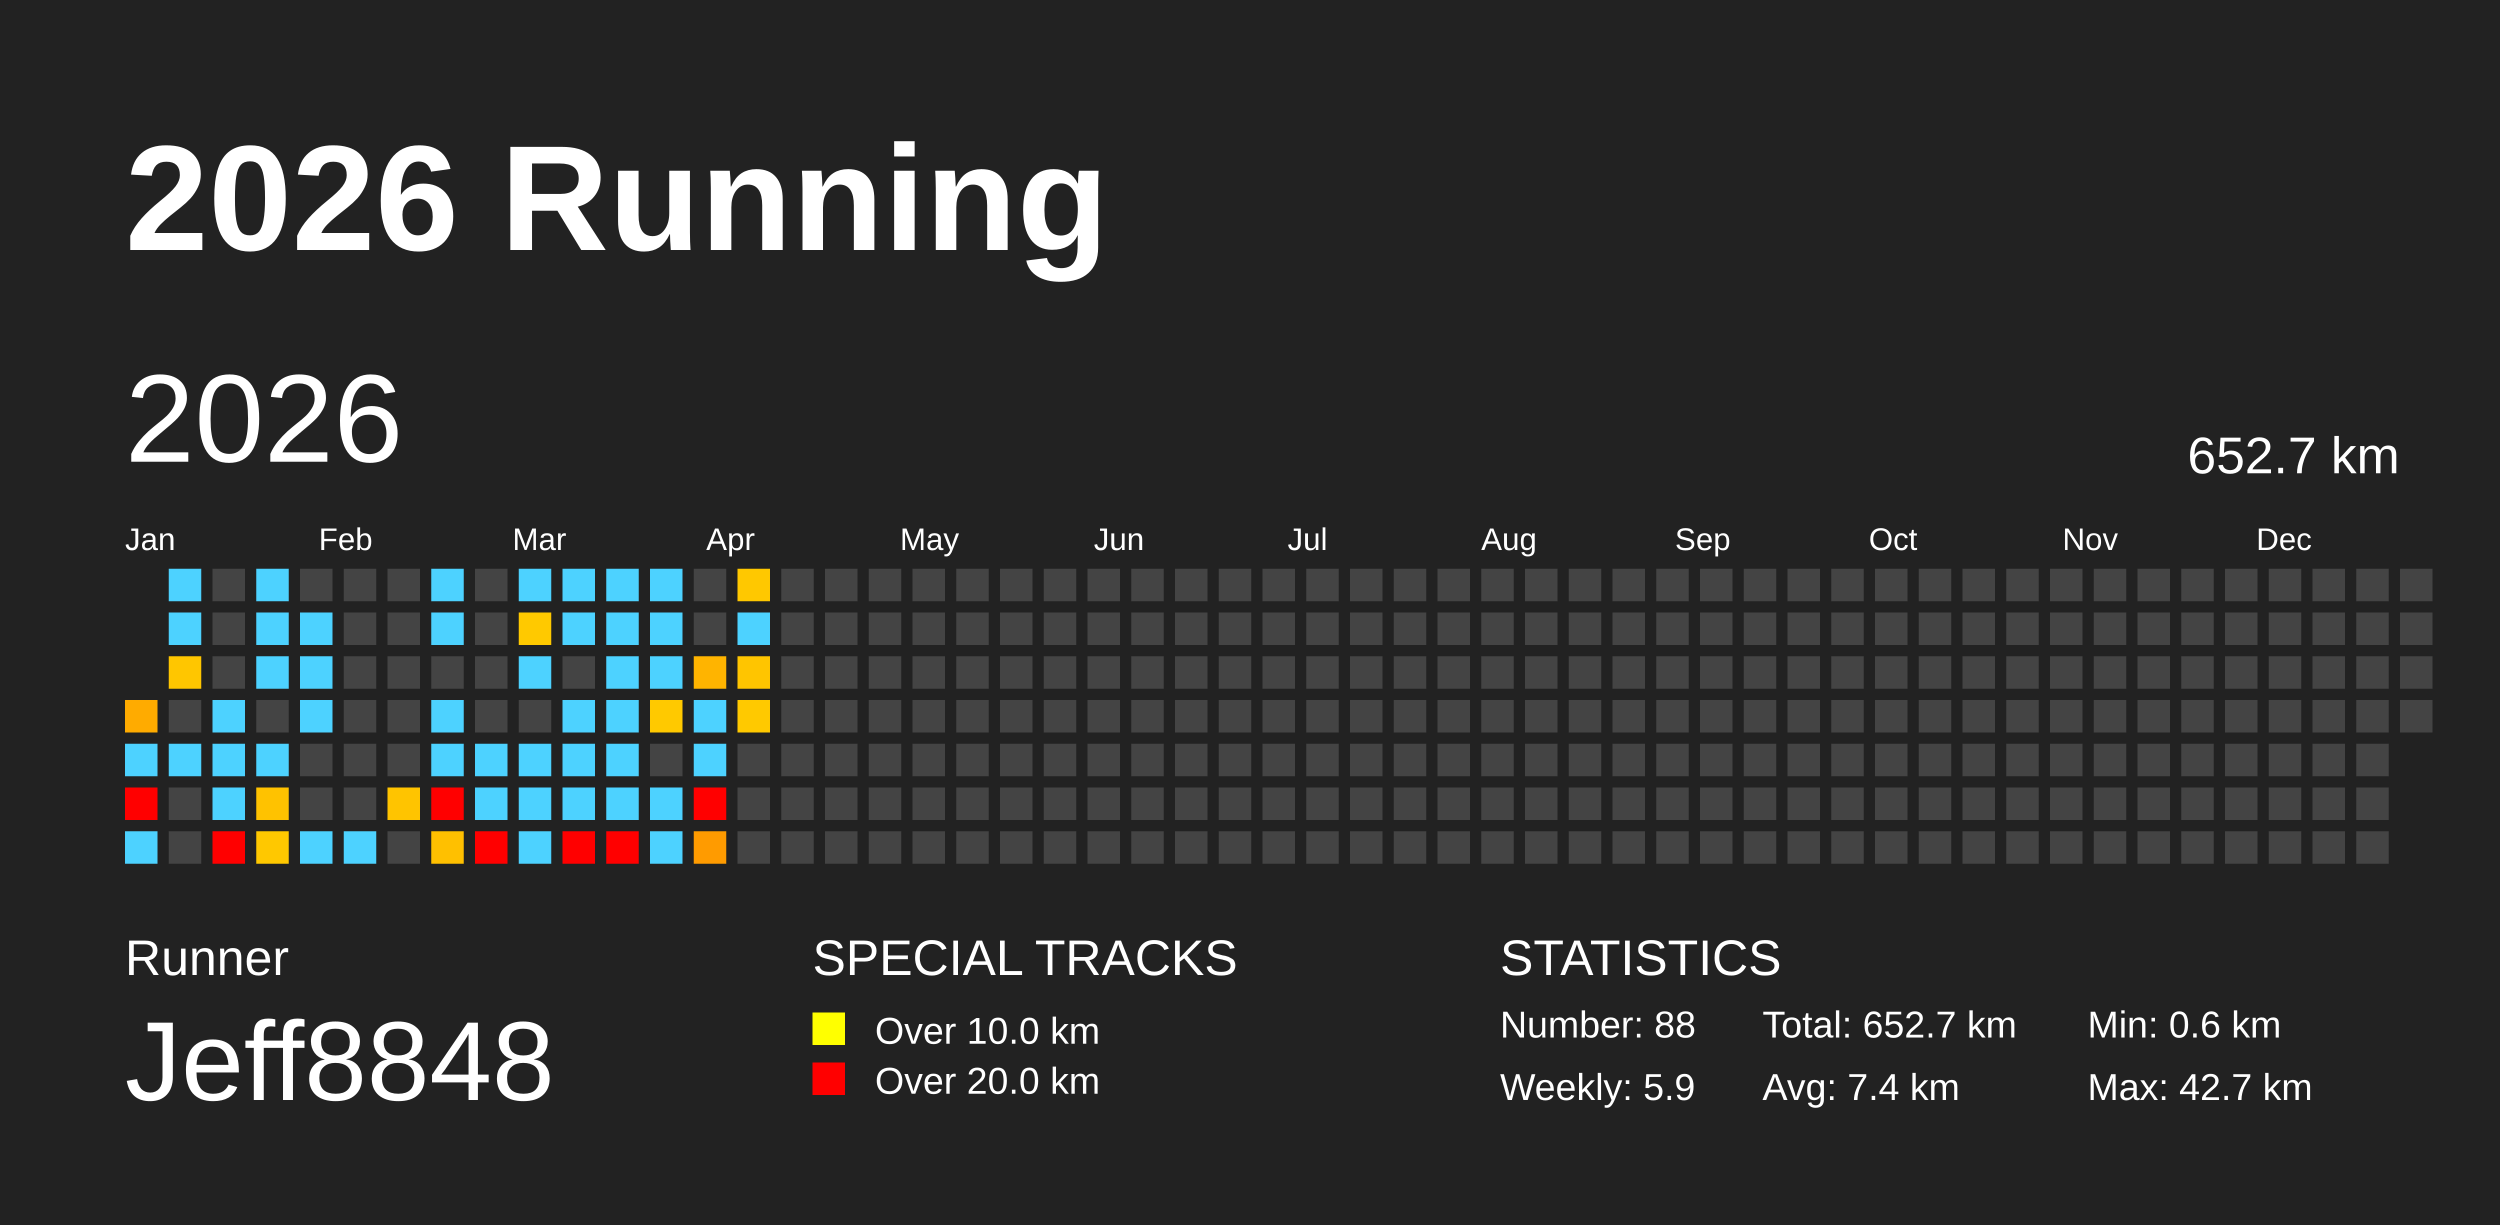
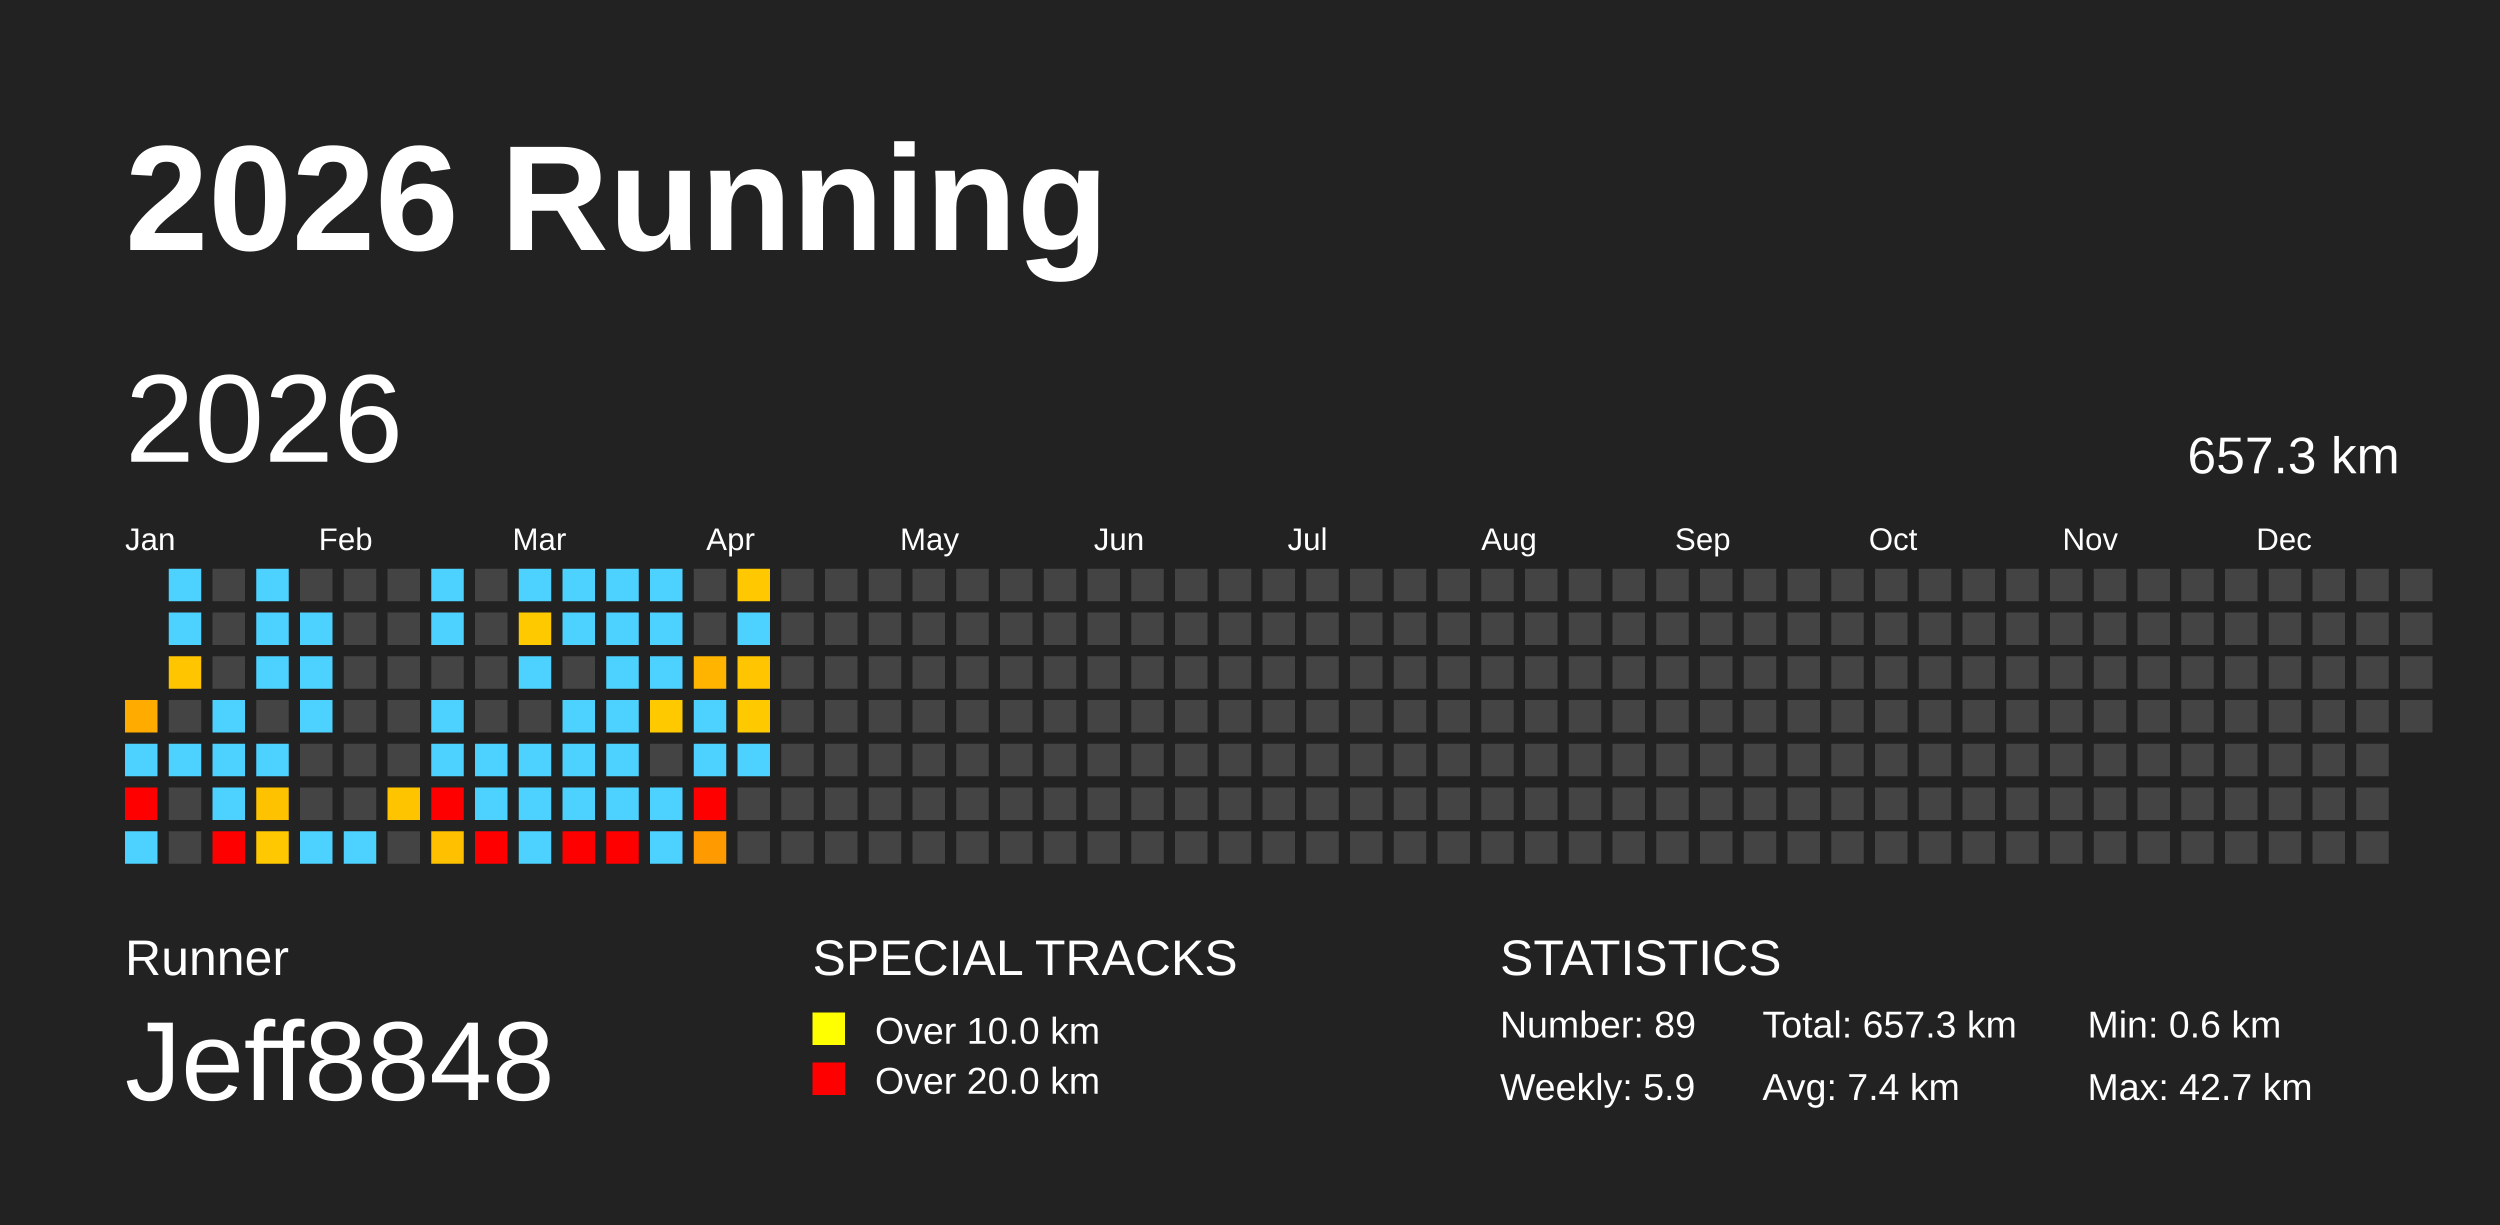
<svg xmlns="http://www.w3.org/2000/svg" baseProfile="full" height="98mm" version="1.1" viewBox="0,0,200,98" width="200mm">
  <defs />
  <rect fill="#222222" height="98" width="200" x="0" y="0" />
  <text fill="#FFFFFF" style="font-size:12px; font-family:Arial; font-weight:bold;" x="10" y="20">2026 Running</text>
  <text fill="#FFFFFF" style="font-size:4px; font-family:Arial" x="10" y="78">Runner</text>
  <text fill="#FFFFFF" style="font-size:9px; font-family:Arial" x="10" y="88">Jeff8848</text>
  <text fill="#FFFFFF" style="font-size:4px; font-family:Arial" x="65" y="78">SPECIAL TRACKS</text>
  <rect fill="yellow" height="2.6" width="2.6" x="65" y="81" />
  <text fill="#FFFFFF" style="font-size:3px; font-family:Arial" x="70" y="83.5">Over 10.0 km</text>
  <rect fill="red" height="2.6" width="2.6" x="65" y="85" />
  <text fill="#FFFFFF" style="font-size:3px; font-family:Arial" x="70" y="87.5">Over 20.0 km</text>
  <text fill="#FFFFFF" style="font-size:4px; font-family:Arial" x="120" y="78">STATISTICS</text>
-   <text fill="#FFFFFF" style="font-size:3px; font-family:Arial" x="120" y="83">Number: 88</text>
+   <text fill="#FFFFFF" style="font-size:3px; font-family:Arial" x="120" y="83">Number: 89</text>
  <text fill="#FFFFFF" style="font-size:3px; font-family:Arial" x="120" y="88">Weekly: 5.9</text>
-   <text fill="#FFFFFF" style="font-size:3px; font-family:Arial" x="141" y="83">Total: 652.7 km</text>
+   <text fill="#FFFFFF" style="font-size:3px; font-family:Arial" x="141" y="83">Total: 657.3 km</text>
  <text fill="#FFFFFF" style="font-size:3px; font-family:Arial" x="141" y="88">Avg: 7.4 km</text>
  <text fill="#FFFFFF" style="font-size:3px; font-family:Arial" x="167" y="83">Min: 0.6 km</text>
  <text fill="#FFFFFF" style="font-size:3px; font-family:Arial" x="167" y="88">Max: 42.7 km</text>
  <text dominant-baseline="hanging" fill="#FFFFFF" style="font-size:10.0px; font-family:Arial;" x="10" y="30">2026</text>
-   <text dominant-baseline="hanging" fill="#FFFFFF" style="font-size:4.125px; font-family:Arial;" x="175" y="35">652.7 km</text>
+   <text dominant-baseline="hanging" fill="#FFFFFF" style="font-size:4.125px; font-family:Arial;" x="175" y="35">657.3 km</text>
  <text fill="#FFFFFF" style="font-size:2.5px; font-family:Arial" x="10.0" y="44">Jan</text>
  <text fill="#FFFFFF" style="font-size:2.5px; font-family:Arial" x="25.5" y="44">Feb</text>
  <text fill="#FFFFFF" style="font-size:2.5px; font-family:Arial" x="41.0" y="44">Mar</text>
  <text fill="#FFFFFF" style="font-size:2.5px; font-family:Arial" x="56.5" y="44">Apr</text>
  <text fill="#FFFFFF" style="font-size:2.5px; font-family:Arial" x="72.0" y="44">May</text>
  <text fill="#FFFFFF" style="font-size:2.5px; font-family:Arial" x="87.5" y="44">Jun</text>
  <text fill="#FFFFFF" style="font-size:2.5px; font-family:Arial" x="103.0" y="44">Jul</text>
  <text fill="#FFFFFF" style="font-size:2.5px; font-family:Arial" x="118.5" y="44">Aug</text>
  <text fill="#FFFFFF" style="font-size:2.5px; font-family:Arial" x="134.0" y="44">Sep</text>
  <text fill="#FFFFFF" style="font-size:2.5px; font-family:Arial" x="149.5" y="44">Oct</text>
  <text fill="#FFFFFF" style="font-size:2.5px; font-family:Arial" x="165.0" y="44">Nov</text>
  <text fill="#FFFFFF" style="font-size:2.5px; font-family:Arial" x="180.5" y="44">Dec</text>
  <rect fill="#ffab00" height="2.6" width="2.6" x="10.0" y="56.0" />
  <rect fill="#4dd2ff" height="2.6" width="2.6" x="10.0" y="59.5" />
  <rect fill="red" height="2.6" width="2.6" x="10.0" y="63.0" />
  <rect fill="#4dd2ff" height="2.6" width="2.6" x="10.0" y="66.5" />
  <rect fill="#4dd2ff" height="2.6" width="2.6" x="13.5" y="45.5" />
  <rect fill="#4dd2ff" height="2.6" width="2.6" x="13.5" y="49.0" />
  <rect fill="#ffc600" height="2.6" width="2.6" x="13.5" y="52.5" />
  <rect fill="#444444" height="2.6" width="2.6" x="13.5" y="56.0" />
  <rect fill="#4dd2ff" height="2.6" width="2.6" x="13.5" y="59.5" />
  <rect fill="#444444" height="2.6" width="2.6" x="13.5" y="63.0" />
  <rect fill="#444444" height="2.6" width="2.6" x="13.5" y="66.5" />
  <rect fill="#444444" height="2.6" width="2.6" x="17.0" y="45.5" />
  <rect fill="#444444" height="2.6" width="2.6" x="17.0" y="49.0" />
  <rect fill="#444444" height="2.6" width="2.6" x="17.0" y="52.5" />
  <rect fill="#4dd2ff" height="2.6" width="2.6" x="17.0" y="56.0" />
  <rect fill="#4dd2ff" height="2.6" width="2.6" x="17.0" y="59.5" />
  <rect fill="#4dd2ff" height="2.6" width="2.6" x="17.0" y="63.0" />
  <rect fill="red" height="2.6" width="2.6" x="17.0" y="66.5" />
  <rect fill="#4dd2ff" height="2.6" width="2.6" x="20.5" y="45.5" />
  <rect fill="#4dd2ff" height="2.6" width="2.6" x="20.5" y="49.0" />
  <rect fill="#4dd2ff" height="2.6" width="2.6" x="20.5" y="52.5" />
  <rect fill="#444444" height="2.6" width="2.6" x="20.5" y="56.0" />
  <rect fill="#4dd2ff" height="2.6" width="2.6" x="20.5" y="59.5" />
  <rect fill="#ffc200" height="2.6" width="2.6" x="20.5" y="63.0" />
  <rect fill="#ffc800" height="2.6" width="2.6" x="20.5" y="66.5" />
  <rect fill="#444444" height="2.6" width="2.6" x="24.0" y="45.5" />
  <rect fill="#4dd2ff" height="2.6" width="2.6" x="24.0" y="49.0" />
  <rect fill="#4dd2ff" height="2.6" width="2.6" x="24.0" y="52.5" />
  <rect fill="#4dd2ff" height="2.6" width="2.6" x="24.0" y="56.0" />
  <rect fill="#444444" height="2.6" width="2.6" x="24.0" y="59.5" />
  <rect fill="#444444" height="2.6" width="2.6" x="24.0" y="63.0" />
  <rect fill="#4dd2ff" height="2.6" width="2.6" x="24.0" y="66.5" />
  <rect fill="#444444" height="2.6" width="2.6" x="27.5" y="45.5" />
  <rect fill="#444444" height="2.6" width="2.6" x="27.5" y="49.0" />
  <rect fill="#444444" height="2.6" width="2.6" x="27.5" y="52.5" />
  <rect fill="#444444" height="2.6" width="2.6" x="27.5" y="56.0" />
  <rect fill="#444444" height="2.6" width="2.6" x="27.5" y="59.5" />
  <rect fill="#444444" height="2.6" width="2.6" x="27.5" y="63.0" />
  <rect fill="#4dd2ff" height="2.6" width="2.6" x="27.5" y="66.5" />
  <rect fill="#444444" height="2.6" width="2.6" x="31.0" y="45.5" />
  <rect fill="#444444" height="2.6" width="2.6" x="31.0" y="49.0" />
  <rect fill="#444444" height="2.6" width="2.6" x="31.0" y="52.5" />
  <rect fill="#444444" height="2.6" width="2.6" x="31.0" y="56.0" />
  <rect fill="#444444" height="2.6" width="2.6" x="31.0" y="59.5" />
  <rect fill="#ffc400" height="2.6" width="2.6" x="31.0" y="63.0" />
  <rect fill="#444444" height="2.6" width="2.6" x="31.0" y="66.5" />
  <rect fill="#4dd2ff" height="2.6" width="2.6" x="34.5" y="45.5" />
  <rect fill="#4dd2ff" height="2.6" width="2.6" x="34.5" y="49.0" />
  <rect fill="#444444" height="2.6" width="2.6" x="34.5" y="52.5" />
  <rect fill="#4dd2ff" height="2.6" width="2.6" x="34.5" y="56.0" />
  <rect fill="#4dd2ff" height="2.6" width="2.6" x="34.5" y="59.5" />
  <rect fill="red" height="2.6" width="2.6" x="34.5" y="63.0" />
  <rect fill="#ffc000" height="2.6" width="2.6" x="34.5" y="66.5" />
  <rect fill="#444444" height="2.6" width="2.6" x="38.0" y="45.5" />
  <rect fill="#444444" height="2.6" width="2.6" x="38.0" y="49.0" />
  <rect fill="#444444" height="2.6" width="2.6" x="38.0" y="52.5" />
  <rect fill="#444444" height="2.6" width="2.6" x="38.0" y="56.0" />
  <rect fill="#4dd2ff" height="2.6" width="2.6" x="38.0" y="59.5" />
  <rect fill="#4dd2ff" height="2.6" width="2.6" x="38.0" y="63.0" />
  <rect fill="red" height="2.6" width="2.6" x="38.0" y="66.5" />
  <rect fill="#4dd2ff" height="2.6" width="2.6" x="41.5" y="45.5" />
  <rect fill="#ffc900" height="2.6" width="2.6" x="41.5" y="49.0" />
  <rect fill="#4dd2ff" height="2.6" width="2.6" x="41.5" y="52.5" />
  <rect fill="#444444" height="2.6" width="2.6" x="41.5" y="56.0" />
  <rect fill="#4dd2ff" height="2.6" width="2.6" x="41.5" y="59.5" />
  <rect fill="#4dd2ff" height="2.6" width="2.6" x="41.5" y="63.0" />
  <rect fill="#4dd2ff" height="2.6" width="2.6" x="41.5" y="66.5" />
  <rect fill="#4dd2ff" height="2.6" width="2.6" x="45.0" y="45.5" />
  <rect fill="#4dd2ff" height="2.6" width="2.6" x="45.0" y="49.0" />
  <rect fill="#444444" height="2.6" width="2.6" x="45.0" y="52.5" />
  <rect fill="#4dd2ff" height="2.6" width="2.6" x="45.0" y="56.0" />
  <rect fill="#4dd2ff" height="2.6" width="2.6" x="45.0" y="59.5" />
  <rect fill="#4dd2ff" height="2.6" width="2.6" x="45.0" y="63.0" />
  <rect fill="red" height="2.6" width="2.6" x="45.0" y="66.5" />
  <rect fill="#4dd2ff" height="2.6" width="2.6" x="48.5" y="45.5" />
  <rect fill="#4dd2ff" height="2.6" width="2.6" x="48.5" y="49.0" />
  <rect fill="#4dd2ff" height="2.6" width="2.6" x="48.5" y="52.5" />
  <rect fill="#4dd2ff" height="2.6" width="2.6" x="48.5" y="56.0" />
  <rect fill="#4dd2ff" height="2.6" width="2.6" x="48.5" y="59.5" />
  <rect fill="#4dd2ff" height="2.6" width="2.6" x="48.5" y="63.0" />
  <rect fill="red" height="2.6" width="2.6" x="48.5" y="66.5" />
  <rect fill="#4dd2ff" height="2.6" width="2.6" x="52.0" y="45.5" />
  <rect fill="#4dd2ff" height="2.6" width="2.6" x="52.0" y="49.0" />
  <rect fill="#4dd2ff" height="2.6" width="2.6" x="52.0" y="52.5" />
  <rect fill="#ffc900" height="2.6" width="2.6" x="52.0" y="56.0" />
  <rect fill="#444444" height="2.6" width="2.6" x="52.0" y="59.5" />
  <rect fill="#4dd2ff" height="2.6" width="2.6" x="52.0" y="63.0" />
  <rect fill="#4dd2ff" height="2.6" width="2.6" x="52.0" y="66.5" />
  <rect fill="#444444" height="2.6" width="2.6" x="55.5" y="45.5" />
  <rect fill="#444444" height="2.6" width="2.6" x="55.5" y="49.0" />
  <rect fill="#ffb400" height="2.6" width="2.6" x="55.5" y="52.5" />
  <rect fill="#4dd2ff" height="2.6" width="2.6" x="55.5" y="56.0" />
  <rect fill="#4dd2ff" height="2.6" width="2.6" x="55.5" y="59.5" />
  <rect fill="red" height="2.6" width="2.6" x="55.5" y="63.0" />
  <rect fill="#ff9b00" height="2.6" width="2.6" x="55.5" y="66.5" />
  <rect fill="#ffc800" height="2.6" width="2.6" x="59.0" y="45.5" />
  <rect fill="#4dd2ff" height="2.6" width="2.6" x="59.0" y="49.0" />
  <rect fill="#ffc500" height="2.6" width="2.6" x="59.0" y="52.5" />
  <rect fill="#ffc900" height="2.6" width="2.6" x="59.0" y="56.0" />
-   <rect fill="#444444" height="2.6" width="2.6" x="59.0" y="59.5" />
+   <rect fill="#4dd2ff" height="2.6" width="2.6" x="59.0" y="59.5" />
  <rect fill="#444444" height="2.6" width="2.6" x="59.0" y="63.0" />
  <rect fill="#444444" height="2.6" width="2.6" x="59.0" y="66.5" />
  <rect fill="#444444" height="2.6" width="2.6" x="62.5" y="45.5" />
  <rect fill="#444444" height="2.6" width="2.6" x="62.5" y="49.0" />
  <rect fill="#444444" height="2.6" width="2.6" x="62.5" y="52.5" />
  <rect fill="#444444" height="2.6" width="2.6" x="62.5" y="56.0" />
  <rect fill="#444444" height="2.6" width="2.6" x="62.5" y="59.5" />
  <rect fill="#444444" height="2.6" width="2.6" x="62.5" y="63.0" />
  <rect fill="#444444" height="2.6" width="2.6" x="62.5" y="66.5" />
  <rect fill="#444444" height="2.6" width="2.6" x="66.0" y="45.5" />
  <rect fill="#444444" height="2.6" width="2.6" x="66.0" y="49.0" />
  <rect fill="#444444" height="2.6" width="2.6" x="66.0" y="52.5" />
  <rect fill="#444444" height="2.6" width="2.6" x="66.0" y="56.0" />
  <rect fill="#444444" height="2.6" width="2.6" x="66.0" y="59.5" />
  <rect fill="#444444" height="2.6" width="2.6" x="66.0" y="63.0" />
  <rect fill="#444444" height="2.6" width="2.6" x="66.0" y="66.5" />
  <rect fill="#444444" height="2.6" width="2.6" x="69.5" y="45.5" />
  <rect fill="#444444" height="2.6" width="2.6" x="69.5" y="49.0" />
  <rect fill="#444444" height="2.6" width="2.6" x="69.5" y="52.5" />
  <rect fill="#444444" height="2.6" width="2.6" x="69.5" y="56.0" />
  <rect fill="#444444" height="2.6" width="2.6" x="69.5" y="59.5" />
  <rect fill="#444444" height="2.6" width="2.6" x="69.5" y="63.0" />
  <rect fill="#444444" height="2.6" width="2.6" x="69.5" y="66.5" />
  <rect fill="#444444" height="2.6" width="2.6" x="73.0" y="45.5" />
  <rect fill="#444444" height="2.6" width="2.6" x="73.0" y="49.0" />
  <rect fill="#444444" height="2.6" width="2.6" x="73.0" y="52.5" />
  <rect fill="#444444" height="2.6" width="2.6" x="73.0" y="56.0" />
  <rect fill="#444444" height="2.6" width="2.6" x="73.0" y="59.5" />
  <rect fill="#444444" height="2.6" width="2.6" x="73.0" y="63.0" />
  <rect fill="#444444" height="2.6" width="2.6" x="73.0" y="66.5" />
  <rect fill="#444444" height="2.6" width="2.6" x="76.5" y="45.5" />
  <rect fill="#444444" height="2.6" width="2.6" x="76.5" y="49.0" />
  <rect fill="#444444" height="2.6" width="2.6" x="76.5" y="52.5" />
  <rect fill="#444444" height="2.6" width="2.6" x="76.5" y="56.0" />
  <rect fill="#444444" height="2.6" width="2.6" x="76.5" y="59.5" />
  <rect fill="#444444" height="2.6" width="2.6" x="76.5" y="63.0" />
  <rect fill="#444444" height="2.6" width="2.6" x="76.5" y="66.5" />
  <rect fill="#444444" height="2.6" width="2.6" x="80.0" y="45.5" />
  <rect fill="#444444" height="2.6" width="2.6" x="80.0" y="49.0" />
  <rect fill="#444444" height="2.6" width="2.6" x="80.0" y="52.5" />
  <rect fill="#444444" height="2.6" width="2.6" x="80.0" y="56.0" />
  <rect fill="#444444" height="2.6" width="2.6" x="80.0" y="59.5" />
  <rect fill="#444444" height="2.6" width="2.6" x="80.0" y="63.0" />
  <rect fill="#444444" height="2.6" width="2.6" x="80.0" y="66.5" />
  <rect fill="#444444" height="2.6" width="2.6" x="83.5" y="45.5" />
  <rect fill="#444444" height="2.6" width="2.6" x="83.5" y="49.0" />
  <rect fill="#444444" height="2.6" width="2.6" x="83.5" y="52.5" />
  <rect fill="#444444" height="2.6" width="2.6" x="83.5" y="56.0" />
  <rect fill="#444444" height="2.6" width="2.6" x="83.5" y="59.5" />
  <rect fill="#444444" height="2.6" width="2.6" x="83.5" y="63.0" />
  <rect fill="#444444" height="2.6" width="2.6" x="83.5" y="66.5" />
  <rect fill="#444444" height="2.6" width="2.6" x="87.0" y="45.5" />
  <rect fill="#444444" height="2.6" width="2.6" x="87.0" y="49.0" />
  <rect fill="#444444" height="2.6" width="2.6" x="87.0" y="52.5" />
  <rect fill="#444444" height="2.6" width="2.6" x="87.0" y="56.0" />
  <rect fill="#444444" height="2.6" width="2.6" x="87.0" y="59.5" />
  <rect fill="#444444" height="2.6" width="2.6" x="87.0" y="63.0" />
  <rect fill="#444444" height="2.6" width="2.6" x="87.0" y="66.5" />
  <rect fill="#444444" height="2.6" width="2.6" x="90.5" y="45.5" />
  <rect fill="#444444" height="2.6" width="2.6" x="90.5" y="49.0" />
  <rect fill="#444444" height="2.6" width="2.6" x="90.5" y="52.5" />
  <rect fill="#444444" height="2.6" width="2.6" x="90.5" y="56.0" />
  <rect fill="#444444" height="2.6" width="2.6" x="90.5" y="59.5" />
  <rect fill="#444444" height="2.6" width="2.6" x="90.5" y="63.0" />
  <rect fill="#444444" height="2.6" width="2.6" x="90.5" y="66.5" />
  <rect fill="#444444" height="2.6" width="2.6" x="94.0" y="45.5" />
  <rect fill="#444444" height="2.6" width="2.6" x="94.0" y="49.0" />
  <rect fill="#444444" height="2.6" width="2.6" x="94.0" y="52.5" />
  <rect fill="#444444" height="2.6" width="2.6" x="94.0" y="56.0" />
  <rect fill="#444444" height="2.6" width="2.6" x="94.0" y="59.5" />
  <rect fill="#444444" height="2.6" width="2.6" x="94.0" y="63.0" />
  <rect fill="#444444" height="2.6" width="2.6" x="94.0" y="66.5" />
  <rect fill="#444444" height="2.6" width="2.6" x="97.5" y="45.5" />
  <rect fill="#444444" height="2.6" width="2.6" x="97.5" y="49.0" />
  <rect fill="#444444" height="2.6" width="2.6" x="97.5" y="52.5" />
  <rect fill="#444444" height="2.6" width="2.6" x="97.5" y="56.0" />
  <rect fill="#444444" height="2.6" width="2.6" x="97.5" y="59.5" />
  <rect fill="#444444" height="2.6" width="2.6" x="97.5" y="63.0" />
  <rect fill="#444444" height="2.6" width="2.6" x="97.5" y="66.5" />
  <rect fill="#444444" height="2.6" width="2.6" x="101.0" y="45.5" />
  <rect fill="#444444" height="2.6" width="2.6" x="101.0" y="49.0" />
  <rect fill="#444444" height="2.6" width="2.6" x="101.0" y="52.5" />
  <rect fill="#444444" height="2.6" width="2.6" x="101.0" y="56.0" />
  <rect fill="#444444" height="2.6" width="2.6" x="101.0" y="59.5" />
  <rect fill="#444444" height="2.6" width="2.6" x="101.0" y="63.0" />
  <rect fill="#444444" height="2.6" width="2.6" x="101.0" y="66.5" />
  <rect fill="#444444" height="2.6" width="2.6" x="104.5" y="45.5" />
  <rect fill="#444444" height="2.6" width="2.6" x="104.5" y="49.0" />
  <rect fill="#444444" height="2.6" width="2.6" x="104.5" y="52.5" />
  <rect fill="#444444" height="2.6" width="2.6" x="104.5" y="56.0" />
  <rect fill="#444444" height="2.6" width="2.6" x="104.5" y="59.5" />
  <rect fill="#444444" height="2.6" width="2.6" x="104.5" y="63.0" />
  <rect fill="#444444" height="2.6" width="2.6" x="104.5" y="66.5" />
  <rect fill="#444444" height="2.6" width="2.6" x="108.0" y="45.5" />
  <rect fill="#444444" height="2.6" width="2.6" x="108.0" y="49.0" />
  <rect fill="#444444" height="2.6" width="2.6" x="108.0" y="52.5" />
  <rect fill="#444444" height="2.6" width="2.6" x="108.0" y="56.0" />
  <rect fill="#444444" height="2.6" width="2.6" x="108.0" y="59.5" />
  <rect fill="#444444" height="2.6" width="2.6" x="108.0" y="63.0" />
  <rect fill="#444444" height="2.6" width="2.6" x="108.0" y="66.5" />
  <rect fill="#444444" height="2.6" width="2.6" x="111.5" y="45.5" />
  <rect fill="#444444" height="2.6" width="2.6" x="111.5" y="49.0" />
  <rect fill="#444444" height="2.6" width="2.6" x="111.5" y="52.5" />
  <rect fill="#444444" height="2.6" width="2.6" x="111.5" y="56.0" />
  <rect fill="#444444" height="2.6" width="2.6" x="111.5" y="59.5" />
  <rect fill="#444444" height="2.6" width="2.6" x="111.5" y="63.0" />
  <rect fill="#444444" height="2.6" width="2.6" x="111.5" y="66.5" />
  <rect fill="#444444" height="2.6" width="2.6" x="115.0" y="45.5" />
  <rect fill="#444444" height="2.6" width="2.6" x="115.0" y="49.0" />
  <rect fill="#444444" height="2.6" width="2.6" x="115.0" y="52.5" />
  <rect fill="#444444" height="2.6" width="2.6" x="115.0" y="56.0" />
  <rect fill="#444444" height="2.6" width="2.6" x="115.0" y="59.5" />
  <rect fill="#444444" height="2.6" width="2.6" x="115.0" y="63.0" />
  <rect fill="#444444" height="2.6" width="2.6" x="115.0" y="66.5" />
  <rect fill="#444444" height="2.6" width="2.6" x="118.5" y="45.5" />
  <rect fill="#444444" height="2.6" width="2.6" x="118.5" y="49.0" />
  <rect fill="#444444" height="2.6" width="2.6" x="118.5" y="52.5" />
  <rect fill="#444444" height="2.6" width="2.6" x="118.5" y="56.0" />
  <rect fill="#444444" height="2.6" width="2.6" x="118.5" y="59.5" />
  <rect fill="#444444" height="2.6" width="2.6" x="118.5" y="63.0" />
  <rect fill="#444444" height="2.6" width="2.6" x="118.5" y="66.5" />
  <rect fill="#444444" height="2.6" width="2.6" x="122.0" y="45.5" />
  <rect fill="#444444" height="2.6" width="2.6" x="122.0" y="49.0" />
  <rect fill="#444444" height="2.6" width="2.6" x="122.0" y="52.5" />
  <rect fill="#444444" height="2.6" width="2.6" x="122.0" y="56.0" />
  <rect fill="#444444" height="2.6" width="2.6" x="122.0" y="59.5" />
  <rect fill="#444444" height="2.6" width="2.6" x="122.0" y="63.0" />
  <rect fill="#444444" height="2.6" width="2.6" x="122.0" y="66.5" />
  <rect fill="#444444" height="2.6" width="2.6" x="125.5" y="45.5" />
  <rect fill="#444444" height="2.6" width="2.6" x="125.5" y="49.0" />
  <rect fill="#444444" height="2.6" width="2.6" x="125.5" y="52.5" />
  <rect fill="#444444" height="2.6" width="2.6" x="125.5" y="56.0" />
  <rect fill="#444444" height="2.6" width="2.6" x="125.5" y="59.5" />
  <rect fill="#444444" height="2.6" width="2.6" x="125.5" y="63.0" />
  <rect fill="#444444" height="2.6" width="2.6" x="125.5" y="66.5" />
  <rect fill="#444444" height="2.6" width="2.6" x="129.0" y="45.5" />
  <rect fill="#444444" height="2.6" width="2.6" x="129.0" y="49.0" />
  <rect fill="#444444" height="2.6" width="2.6" x="129.0" y="52.5" />
  <rect fill="#444444" height="2.6" width="2.6" x="129.0" y="56.0" />
  <rect fill="#444444" height="2.6" width="2.6" x="129.0" y="59.5" />
  <rect fill="#444444" height="2.6" width="2.6" x="129.0" y="63.0" />
  <rect fill="#444444" height="2.6" width="2.6" x="129.0" y="66.5" />
  <rect fill="#444444" height="2.6" width="2.6" x="132.5" y="45.5" />
  <rect fill="#444444" height="2.6" width="2.6" x="132.5" y="49.0" />
  <rect fill="#444444" height="2.6" width="2.6" x="132.5" y="52.5" />
  <rect fill="#444444" height="2.6" width="2.6" x="132.5" y="56.0" />
  <rect fill="#444444" height="2.6" width="2.6" x="132.5" y="59.5" />
  <rect fill="#444444" height="2.6" width="2.6" x="132.5" y="63.0" />
  <rect fill="#444444" height="2.6" width="2.6" x="132.5" y="66.5" />
  <rect fill="#444444" height="2.6" width="2.6" x="136.0" y="45.5" />
  <rect fill="#444444" height="2.6" width="2.6" x="136.0" y="49.0" />
  <rect fill="#444444" height="2.6" width="2.6" x="136.0" y="52.5" />
  <rect fill="#444444" height="2.6" width="2.6" x="136.0" y="56.0" />
  <rect fill="#444444" height="2.6" width="2.6" x="136.0" y="59.5" />
  <rect fill="#444444" height="2.6" width="2.6" x="136.0" y="63.0" />
  <rect fill="#444444" height="2.6" width="2.6" x="136.0" y="66.5" />
  <rect fill="#444444" height="2.6" width="2.6" x="139.5" y="45.5" />
  <rect fill="#444444" height="2.6" width="2.6" x="139.5" y="49.0" />
  <rect fill="#444444" height="2.6" width="2.6" x="139.5" y="52.5" />
  <rect fill="#444444" height="2.6" width="2.6" x="139.5" y="56.0" />
  <rect fill="#444444" height="2.6" width="2.6" x="139.5" y="59.5" />
  <rect fill="#444444" height="2.6" width="2.6" x="139.5" y="63.0" />
  <rect fill="#444444" height="2.6" width="2.6" x="139.5" y="66.5" />
  <rect fill="#444444" height="2.6" width="2.6" x="143.0" y="45.5" />
  <rect fill="#444444" height="2.6" width="2.6" x="143.0" y="49.0" />
  <rect fill="#444444" height="2.6" width="2.6" x="143.0" y="52.5" />
  <rect fill="#444444" height="2.6" width="2.6" x="143.0" y="56.0" />
  <rect fill="#444444" height="2.6" width="2.6" x="143.0" y="59.5" />
  <rect fill="#444444" height="2.6" width="2.6" x="143.0" y="63.0" />
  <rect fill="#444444" height="2.6" width="2.6" x="143.0" y="66.5" />
  <rect fill="#444444" height="2.6" width="2.6" x="146.5" y="45.5" />
  <rect fill="#444444" height="2.6" width="2.6" x="146.5" y="49.0" />
  <rect fill="#444444" height="2.6" width="2.6" x="146.5" y="52.5" />
  <rect fill="#444444" height="2.6" width="2.6" x="146.5" y="56.0" />
  <rect fill="#444444" height="2.6" width="2.6" x="146.5" y="59.5" />
  <rect fill="#444444" height="2.6" width="2.6" x="146.5" y="63.0" />
  <rect fill="#444444" height="2.6" width="2.6" x="146.5" y="66.5" />
  <rect fill="#444444" height="2.6" width="2.6" x="150.0" y="45.5" />
  <rect fill="#444444" height="2.6" width="2.6" x="150.0" y="49.0" />
  <rect fill="#444444" height="2.6" width="2.6" x="150.0" y="52.5" />
  <rect fill="#444444" height="2.6" width="2.6" x="150.0" y="56.0" />
  <rect fill="#444444" height="2.6" width="2.6" x="150.0" y="59.5" />
  <rect fill="#444444" height="2.6" width="2.6" x="150.0" y="63.0" />
  <rect fill="#444444" height="2.6" width="2.6" x="150.0" y="66.5" />
  <rect fill="#444444" height="2.6" width="2.6" x="153.5" y="45.5" />
  <rect fill="#444444" height="2.6" width="2.6" x="153.5" y="49.0" />
  <rect fill="#444444" height="2.6" width="2.6" x="153.5" y="52.5" />
  <rect fill="#444444" height="2.6" width="2.6" x="153.5" y="56.0" />
  <rect fill="#444444" height="2.6" width="2.6" x="153.5" y="59.5" />
  <rect fill="#444444" height="2.6" width="2.6" x="153.5" y="63.0" />
  <rect fill="#444444" height="2.6" width="2.6" x="153.5" y="66.5" />
  <rect fill="#444444" height="2.6" width="2.6" x="157.0" y="45.5" />
  <rect fill="#444444" height="2.6" width="2.6" x="157.0" y="49.0" />
  <rect fill="#444444" height="2.6" width="2.6" x="157.0" y="52.5" />
  <rect fill="#444444" height="2.6" width="2.6" x="157.0" y="56.0" />
  <rect fill="#444444" height="2.6" width="2.6" x="157.0" y="59.5" />
  <rect fill="#444444" height="2.6" width="2.6" x="157.0" y="63.0" />
  <rect fill="#444444" height="2.6" width="2.6" x="157.0" y="66.5" />
  <rect fill="#444444" height="2.6" width="2.6" x="160.5" y="45.5" />
  <rect fill="#444444" height="2.6" width="2.6" x="160.5" y="49.0" />
  <rect fill="#444444" height="2.6" width="2.6" x="160.5" y="52.5" />
  <rect fill="#444444" height="2.6" width="2.6" x="160.5" y="56.0" />
  <rect fill="#444444" height="2.6" width="2.6" x="160.5" y="59.5" />
  <rect fill="#444444" height="2.6" width="2.6" x="160.5" y="63.0" />
  <rect fill="#444444" height="2.6" width="2.6" x="160.5" y="66.5" />
  <rect fill="#444444" height="2.6" width="2.6" x="164.0" y="45.5" />
  <rect fill="#444444" height="2.6" width="2.6" x="164.0" y="49.0" />
  <rect fill="#444444" height="2.6" width="2.6" x="164.0" y="52.5" />
  <rect fill="#444444" height="2.6" width="2.6" x="164.0" y="56.0" />
  <rect fill="#444444" height="2.6" width="2.6" x="164.0" y="59.5" />
  <rect fill="#444444" height="2.6" width="2.6" x="164.0" y="63.0" />
  <rect fill="#444444" height="2.6" width="2.6" x="164.0" y="66.5" />
  <rect fill="#444444" height="2.6" width="2.6" x="167.5" y="45.5" />
  <rect fill="#444444" height="2.6" width="2.6" x="167.5" y="49.0" />
  <rect fill="#444444" height="2.6" width="2.6" x="167.5" y="52.5" />
  <rect fill="#444444" height="2.6" width="2.6" x="167.5" y="56.0" />
  <rect fill="#444444" height="2.6" width="2.6" x="167.5" y="59.5" />
  <rect fill="#444444" height="2.6" width="2.6" x="167.5" y="63.0" />
  <rect fill="#444444" height="2.6" width="2.6" x="167.5" y="66.5" />
  <rect fill="#444444" height="2.6" width="2.6" x="171.0" y="45.5" />
  <rect fill="#444444" height="2.6" width="2.6" x="171.0" y="49.0" />
  <rect fill="#444444" height="2.6" width="2.6" x="171.0" y="52.5" />
  <rect fill="#444444" height="2.6" width="2.6" x="171.0" y="56.0" />
  <rect fill="#444444" height="2.6" width="2.6" x="171.0" y="59.5" />
  <rect fill="#444444" height="2.6" width="2.6" x="171.0" y="63.0" />
  <rect fill="#444444" height="2.6" width="2.6" x="171.0" y="66.5" />
  <rect fill="#444444" height="2.6" width="2.6" x="174.5" y="45.5" />
  <rect fill="#444444" height="2.6" width="2.6" x="174.5" y="49.0" />
  <rect fill="#444444" height="2.6" width="2.6" x="174.5" y="52.5" />
  <rect fill="#444444" height="2.6" width="2.6" x="174.5" y="56.0" />
  <rect fill="#444444" height="2.6" width="2.6" x="174.5" y="59.5" />
  <rect fill="#444444" height="2.6" width="2.6" x="174.5" y="63.0" />
  <rect fill="#444444" height="2.6" width="2.6" x="174.5" y="66.5" />
  <rect fill="#444444" height="2.6" width="2.6" x="178.0" y="45.5" />
  <rect fill="#444444" height="2.6" width="2.6" x="178.0" y="49.0" />
  <rect fill="#444444" height="2.6" width="2.6" x="178.0" y="52.5" />
  <rect fill="#444444" height="2.6" width="2.6" x="178.0" y="56.0" />
  <rect fill="#444444" height="2.6" width="2.6" x="178.0" y="59.5" />
  <rect fill="#444444" height="2.6" width="2.6" x="178.0" y="63.0" />
  <rect fill="#444444" height="2.6" width="2.6" x="178.0" y="66.5" />
  <rect fill="#444444" height="2.6" width="2.6" x="181.5" y="45.5" />
  <rect fill="#444444" height="2.6" width="2.6" x="181.5" y="49.0" />
  <rect fill="#444444" height="2.6" width="2.6" x="181.5" y="52.5" />
  <rect fill="#444444" height="2.6" width="2.6" x="181.5" y="56.0" />
  <rect fill="#444444" height="2.6" width="2.6" x="181.5" y="59.5" />
  <rect fill="#444444" height="2.6" width="2.6" x="181.5" y="63.0" />
  <rect fill="#444444" height="2.6" width="2.6" x="181.5" y="66.5" />
  <rect fill="#444444" height="2.6" width="2.6" x="185.0" y="45.5" />
  <rect fill="#444444" height="2.6" width="2.6" x="185.0" y="49.0" />
  <rect fill="#444444" height="2.6" width="2.6" x="185.0" y="52.5" />
  <rect fill="#444444" height="2.6" width="2.6" x="185.0" y="56.0" />
  <rect fill="#444444" height="2.6" width="2.6" x="185.0" y="59.5" />
  <rect fill="#444444" height="2.6" width="2.6" x="185.0" y="63.0" />
  <rect fill="#444444" height="2.6" width="2.6" x="185.0" y="66.5" />
  <rect fill="#444444" height="2.6" width="2.6" x="188.5" y="45.5" />
  <rect fill="#444444" height="2.6" width="2.6" x="188.5" y="49.0" />
  <rect fill="#444444" height="2.6" width="2.6" x="188.5" y="52.5" />
  <rect fill="#444444" height="2.6" width="2.6" x="188.5" y="56.0" />
  <rect fill="#444444" height="2.6" width="2.6" x="188.5" y="59.5" />
  <rect fill="#444444" height="2.6" width="2.6" x="188.5" y="63.0" />
  <rect fill="#444444" height="2.6" width="2.6" x="188.5" y="66.5" />
  <rect fill="#444444" height="2.6" width="2.6" x="192.0" y="45.5" />
  <rect fill="#444444" height="2.6" width="2.6" x="192.0" y="49.0" />
  <rect fill="#444444" height="2.6" width="2.6" x="192.0" y="52.5" />
  <rect fill="#444444" height="2.6" width="2.6" x="192.0" y="56.0" />
</svg>
